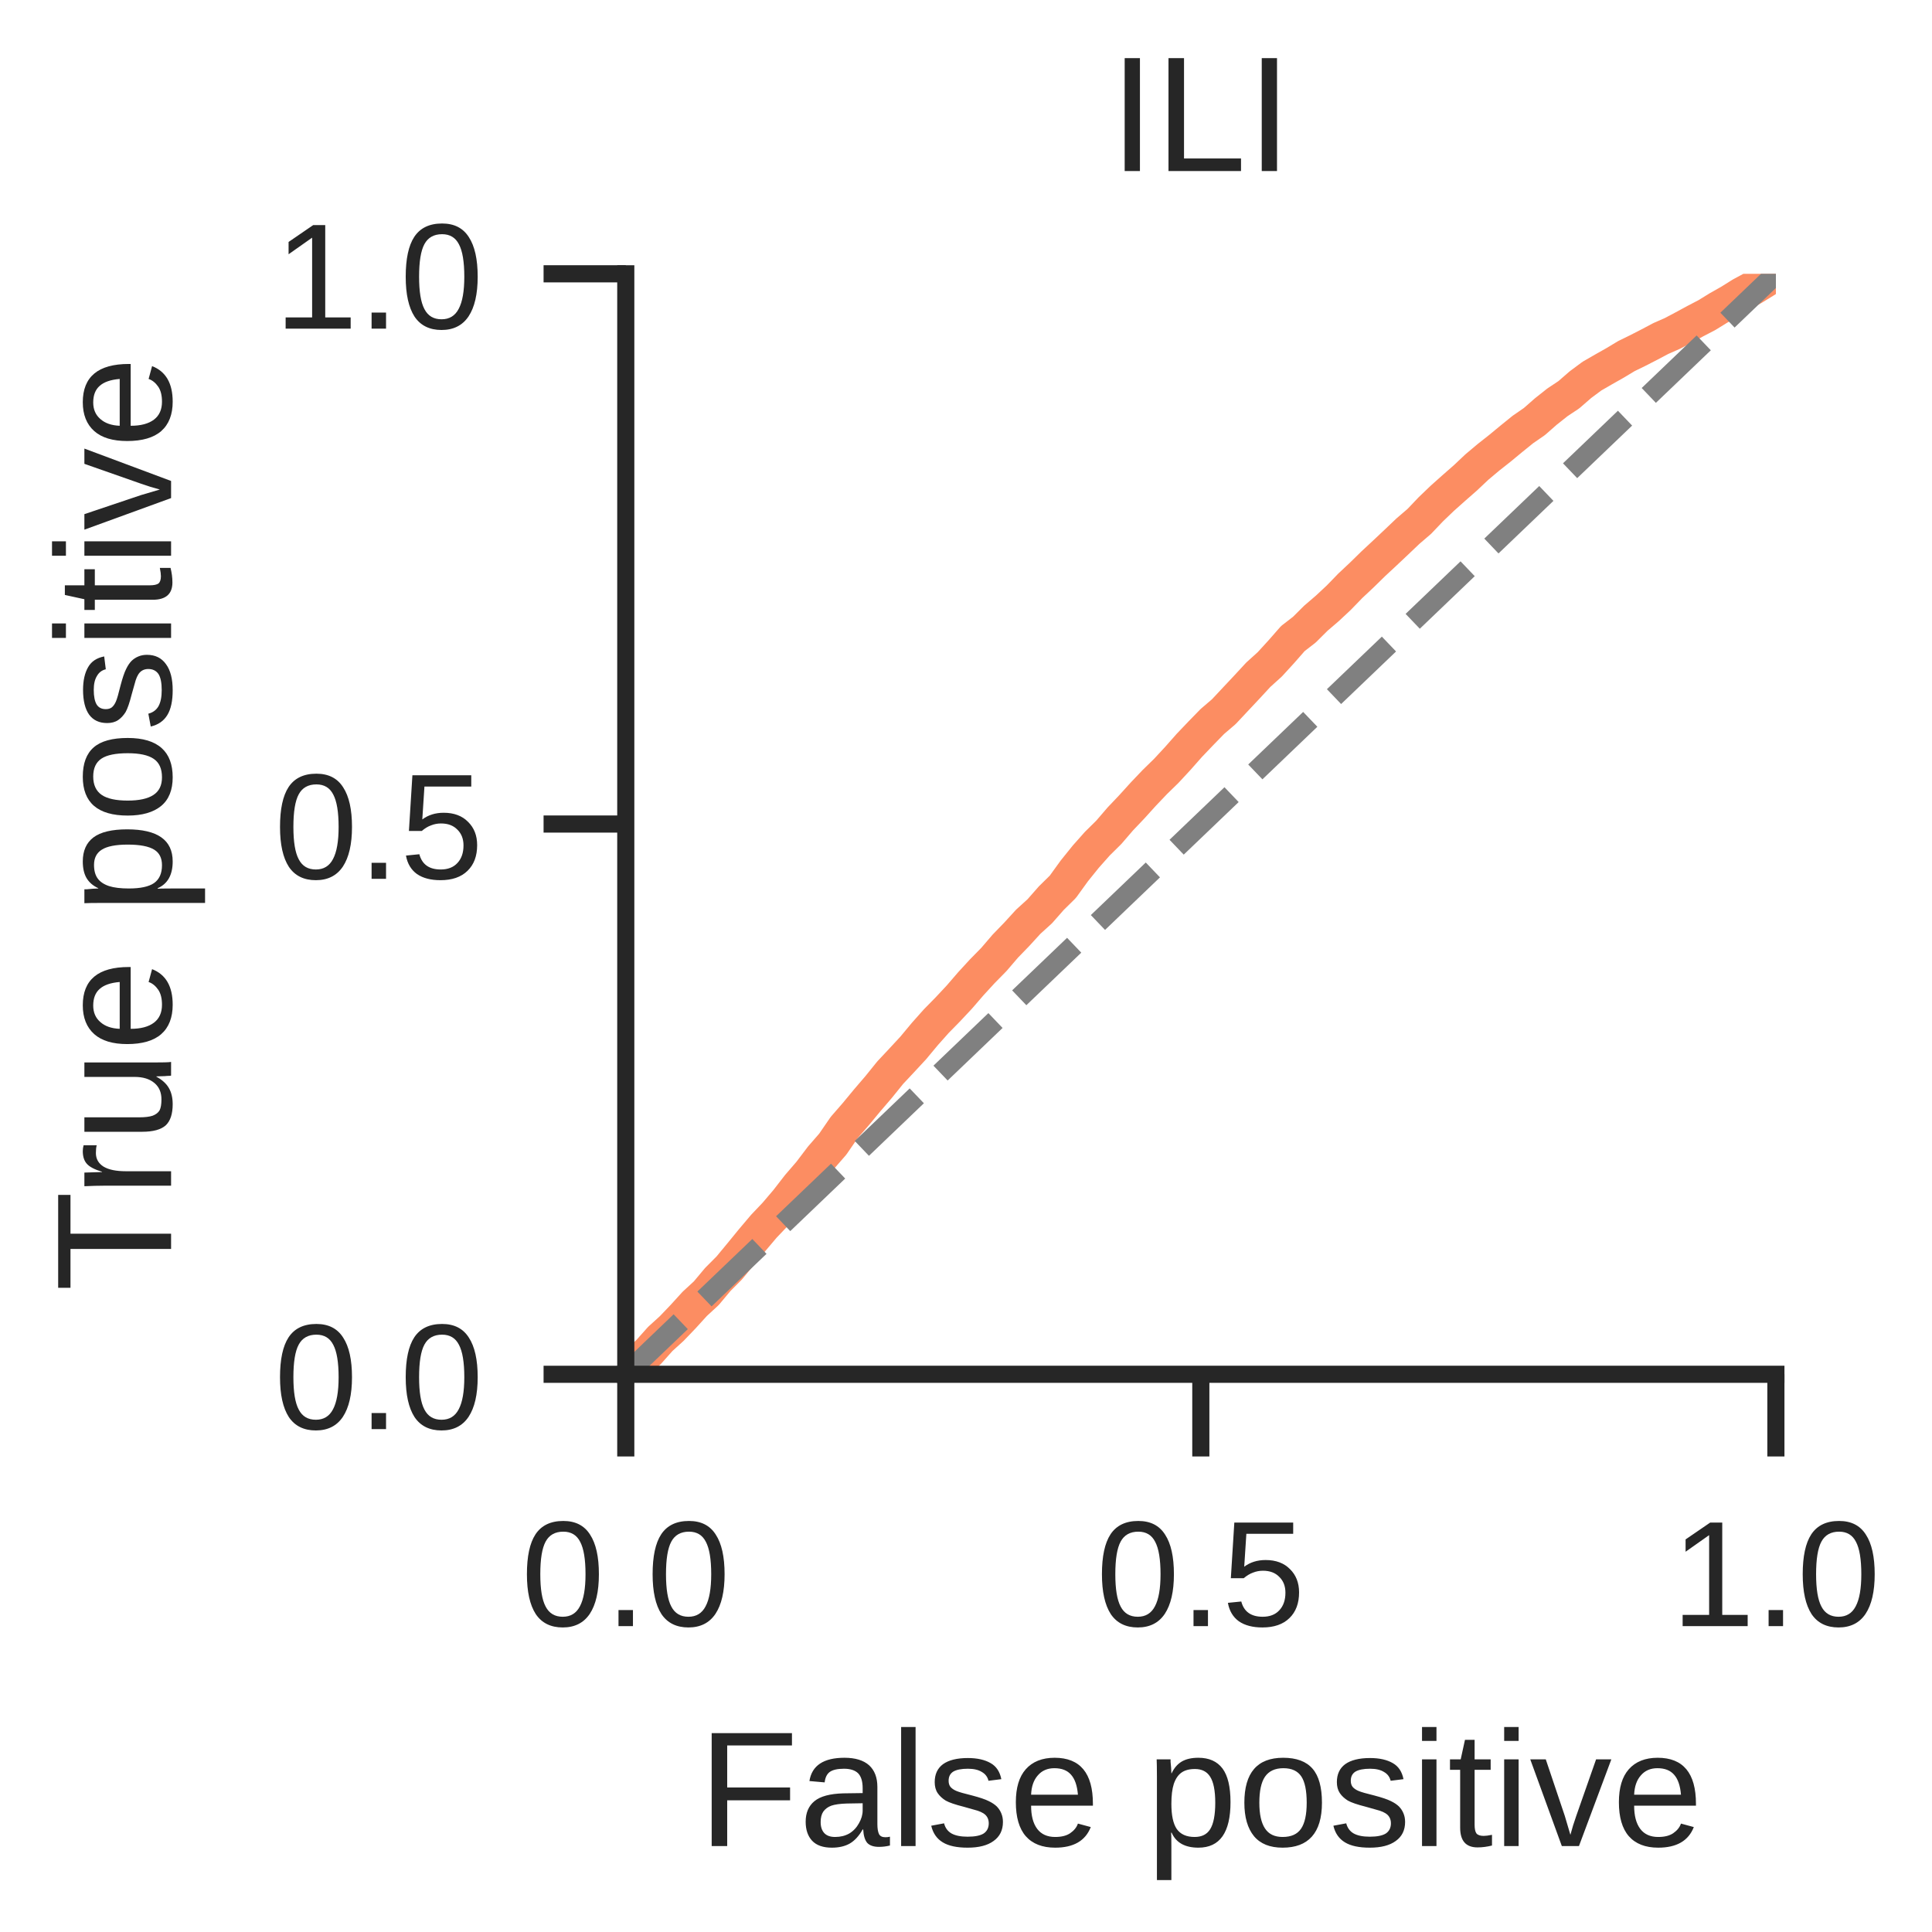
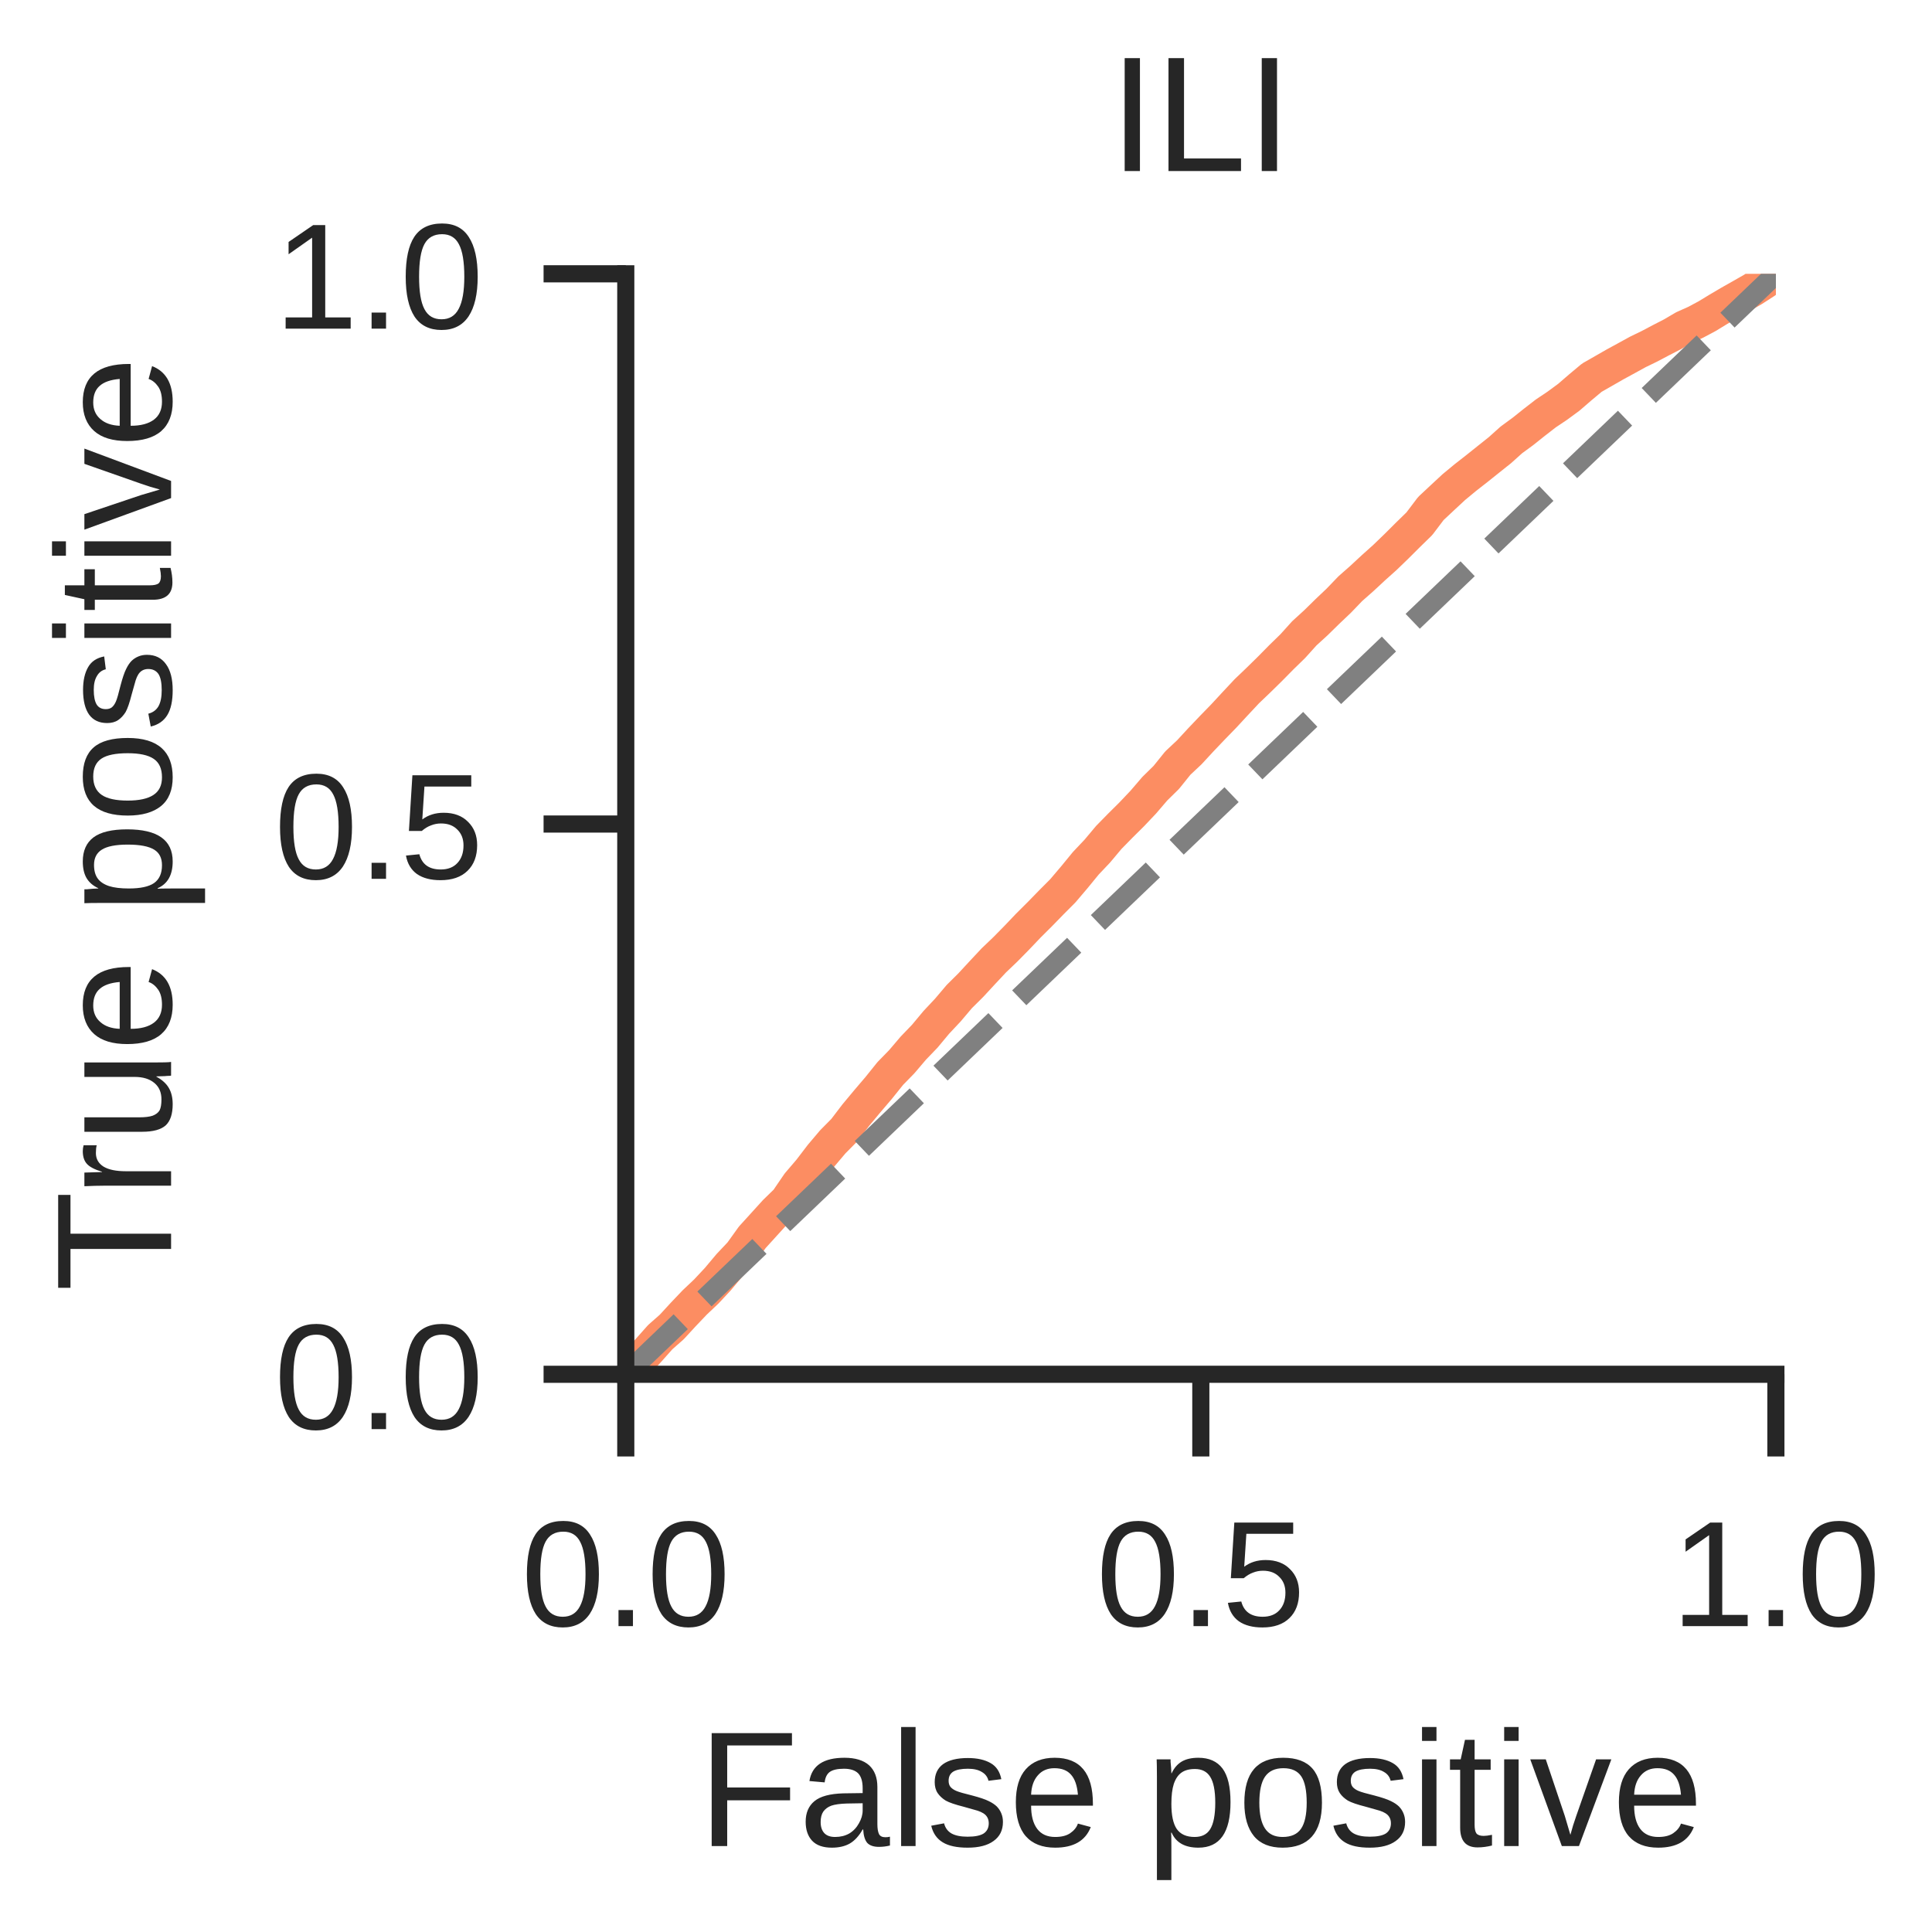
<svg xmlns="http://www.w3.org/2000/svg" xmlns:xlink="http://www.w3.org/1999/xlink" width="112.819pt" height="112.819pt" viewBox="0 0 112.819 112.819" version="1.1">
  <defs>
    <style type="text/css">*{stroke-linejoin: round; stroke-linecap: butt}</style>
  </defs>
  <g id="figure_1">
    <g id="patch_1">
      <path d="M 0 112.819  L 112.819 112.819  L 112.819 0  L 0 0  z " style="fill: #ffffff" />
    </g>
    <g id="axes_1">
      <g id="patch_2">
        <path d="M 36.542 80.251  L 103.703 80.251  L 103.703 15.989  L 36.542 15.989  z " style="fill: #ffffff" />
      </g>
      <g id="matplotlib.axis_1">
        <g id="xtick_1">
          <g id="line2d_1">
            <defs>
-               <path id="m07e0e8084f" d="M 0 0  L 0 4.8  " style="stroke: #262626" />
+               <path id="mc0b1ba3b7b" d="M 0 0  L 0 4.8  " style="stroke: #262626" />
            </defs>
            <g>
-               <use xlink:href="#m07e0e8084f" x="36.542" y="80.251" style="fill: #262626; stroke: #262626" />
+               <use xlink:href="#mc0b1ba3b7b" x="36.542" y="80.251" style="fill: #262626; stroke: #262626" />
            </g>
          </g>
          <g id="text_1">
            <text style="font-size: 8.8px; font-family: 'Arial', 'DejaVu Sans', 'Liberation Sans', 'Bitstream Vera Sans', sans-serif; text-anchor: middle; fill: #262626" x="36.542" y="94.957" transform="rotate(-0 36.54162 94.95733)">0.0</text>
          </g>
        </g>
        <g id="xtick_2">
          <g id="line2d_2">
            <g>
-               <use xlink:href="#m07e0e8084f" x="70.122" y="80.251" style="fill: #262626; stroke: #262626" />
+               <use xlink:href="#mc0b1ba3b7b" x="70.122" y="80.251" style="fill: #262626; stroke: #262626" />
            </g>
          </g>
          <g id="text_2">
            <text style="font-size: 8.8px; font-family: 'Arial', 'DejaVu Sans', 'Liberation Sans', 'Bitstream Vera Sans', sans-serif; text-anchor: middle; fill: #262626" x="70.122" y="94.957" transform="rotate(-0 70.12214 94.95733)">0.5</text>
          </g>
        </g>
        <g id="xtick_3">
          <g id="line2d_3">
            <g>
-               <use xlink:href="#m07e0e8084f" x="103.703" y="80.251" style="fill: #262626; stroke: #262626" />
+               <use xlink:href="#mc0b1ba3b7b" x="103.703" y="80.251" style="fill: #262626; stroke: #262626" />
            </g>
          </g>
          <g id="text_3">
            <text style="font-size: 8.8px; font-family: 'Arial', 'DejaVu Sans', 'Liberation Sans', 'Bitstream Vera Sans', sans-serif; text-anchor: middle; fill: #262626" x="103.703" y="94.957" transform="rotate(-0 103.7027 94.95733)">1.0</text>
          </g>
        </g>
        <g id="text_4">
          <text style="font-size: 9.6px; font-family: 'Arial', 'DejaVu Sans', 'Liberation Sans', 'Bitstream Vera Sans', sans-serif; text-anchor: middle; fill: #262626" x="70.122" y="107.798" transform="rotate(-0 70.12214 107.7983)">False positive</text>
        </g>
      </g>
      <g id="matplotlib.axis_2">
        <g id="ytick_1">
          <g id="line2d_4">
            <defs>
-               <path id="m32acf9abdb" d="M 0 0  L -4.8 0  " style="stroke: #262626" />
+               <path id="mb819508fd2" d="M 0 0  L -4.8 0  " style="stroke: #262626" />
            </defs>
            <g>
-               <use xlink:href="#m32acf9abdb" x="36.542" y="80.251" style="fill: #262626; stroke: #262626" />
+               <use xlink:href="#mb819508fd2" x="36.542" y="80.251" style="fill: #262626; stroke: #262626" />
            </g>
          </g>
          <g id="text_5">
            <text style="font-size: 8.8px; font-family: 'Arial', 'DejaVu Sans', 'Liberation Sans', 'Bitstream Vera Sans', sans-serif; text-anchor: end; fill: #262626" x="28.242" y="83.454" transform="rotate(-0 28.24161 83.45401)">0.0</text>
          </g>
        </g>
        <g id="ytick_2">
          <g id="line2d_5">
            <g>
-               <use xlink:href="#m32acf9abdb" x="36.542" y="48.12" style="fill: #262626; stroke: #262626" />
+               <use xlink:href="#mb819508fd2" x="36.542" y="48.12" style="fill: #262626; stroke: #262626" />
            </g>
          </g>
          <g id="text_6">
            <text style="font-size: 8.8px; font-family: 'Arial', 'DejaVu Sans', 'Liberation Sans', 'Bitstream Vera Sans', sans-serif; text-anchor: end; fill: #262626" x="28.242" y="51.323" transform="rotate(-0 28.24161 51.32332)">0.5</text>
          </g>
        </g>
        <g id="ytick_3">
          <g id="line2d_6">
            <g>
-               <use xlink:href="#m32acf9abdb" x="36.542" y="15.989" style="fill: #262626; stroke: #262626" />
+               <use xlink:href="#mb819508fd2" x="36.542" y="15.989" style="fill: #262626; stroke: #262626" />
            </g>
          </g>
          <g id="text_7">
            <text style="font-size: 8.8px; font-family: 'Arial', 'DejaVu Sans', 'Liberation Sans', 'Bitstream Vera Sans', sans-serif; text-anchor: end; fill: #262626" x="28.242" y="19.193" transform="rotate(-0 28.24161 19.19262)">1.0</text>
          </g>
        </g>
        <g id="text_8">
          <text style="font-size: 9.6px; font-family: 'Arial', 'DejaVu Sans', 'Liberation Sans', 'Bitstream Vera Sans', sans-serif; text-anchor: middle; fill: #262626" x="9.989" y="48.12" transform="rotate(-90 9.989302 48.12)">True positive</text>
        </g>
      </g>
      <g id="FillBetweenPolyCollection_1">
        <defs>
-           <path id="mfeb44775e1" d="M 36.542 -32.568  L 36.542 -32.568  L 37.213 -33.131  L 37.885 -33.645  L 38.556 -34.266  L 39.228 -34.823  L 39.9 -35.429  L 40.571 -36.093  L 41.243 -36.688  L 41.914 -37.441  L 42.586 -38.066  L 43.258 -38.711  L 43.929 -39.5  L 44.601 -40.301  L 45.273 -41.001  L 45.944 -41.718  L 46.616 -42.578  L 47.287 -43.343  L 47.959 -44.226  L 48.631 -45.001  L 49.302 -45.993  L 49.974 -46.773  L 50.645 -47.576  L 51.317 -48.356  L 51.989 -49.178  L 52.66 -49.895  L 53.332 -50.629  L 54.003 -51.434  L 54.675 -52.173  L 55.347 -52.843  L 56.018 -53.558  L 56.69 -54.339  L 57.362 -55.092  L 58.033 -55.775  L 58.705 -56.548  L 59.376 -57.245  L 60.048 -57.978  L 60.72 -58.589  L 61.391 -59.346  L 62.063 -60.015  L 62.734 -60.938  L 63.406 -61.767  L 64.078 -62.51  L 64.749 -63.167  L 65.421 -63.947  L 66.092 -64.66  L 66.764 -65.387  L 67.436 -66.1  L 68.107 -66.756  L 68.779 -67.489  L 69.451 -68.29  L 70.122 -68.99  L 70.794 -69.695  L 71.465 -70.28  L 72.137 -70.988  L 72.809 -71.7  L 73.48 -72.44  L 74.152 -73.056  L 74.823 -73.79  L 75.495 -74.56  L 76.167 -75.084  L 76.838 -75.74  L 77.51 -76.319  L 78.181 -76.931  L 78.853 -77.643  L 79.525 -78.284  L 80.196 -78.933  L 80.868 -79.565  L 81.54 -80.182  L 82.211 -80.809  L 82.883 -81.42  L 83.554 -82.126  L 84.226 -82.791  L 84.898 -83.383  L 85.569 -84.006  L 86.241 -84.677  L 86.912 -85.254  L 87.584 -85.789  L 88.256 -86.346  L 88.927 -86.888  L 89.599 -87.374  L 90.27 -87.991  L 90.942 -88.518  L 91.614 -88.986  L 92.285 -89.713  L 92.957 -90.325  L 93.629 -90.743  L 94.3 -91.125  L 94.972 -91.532  L 95.643 -91.877  L 96.315 -92.235  L 96.987 -92.619  L 97.658 -92.915  L 98.33 -93.353  L 99.001 -93.724  L 99.673 -94.089  L 100.345 -94.611  L 101.016 -94.991  L 101.688 -95.422  L 102.359 -95.784  L 103.031 -96.301  L 103.703 -96.83  L 103.703 -96.83  L 103.703 -96.83  L 103.031 -96.512  L 102.359 -96.202  L 101.688 -95.838  L 101.016 -95.43  L 100.345 -95.053  L 99.673 -94.747  L 99.001 -94.411  L 98.33 -94.055  L 97.658 -93.782  L 96.987 -93.488  L 96.315 -93.159  L 95.643 -92.828  L 94.972 -92.517  L 94.3 -92.115  L 93.629 -91.74  L 92.957 -91.38  L 92.285 -90.992  L 91.614 -90.552  L 90.942 -90.127  L 90.27 -89.587  L 89.599 -89.027  L 88.927 -88.585  L 88.256 -88.043  L 87.584 -87.488  L 86.912 -86.964  L 86.241 -86.412  L 85.569 -85.815  L 84.898 -85.262  L 84.226 -84.657  L 83.554 -84.033  L 82.883 -83.329  L 82.211 -82.786  L 81.54 -82.136  L 80.868 -81.487  L 80.196 -80.869  L 79.525 -80.205  L 78.853 -79.584  L 78.181 -78.909  L 77.51 -78.268  L 76.838 -77.693  L 76.167 -77.015  L 75.495 -76.497  L 74.823 -75.734  L 74.152 -75  L 73.48 -74.4  L 72.809 -73.687  L 72.137 -72.97  L 71.465 -72.242  L 70.794 -71.676  L 70.122 -71.003  L 69.451 -70.296  L 68.779 -69.575  L 68.107 -68.857  L 67.436 -68.204  L 66.764 -67.505  L 66.092 -66.749  L 65.421 -66.049  L 64.749 -65.264  L 64.078 -64.597  L 63.406 -63.825  L 62.734 -62.985  L 62.063 -62.051  L 61.391 -61.399  L 60.72 -60.627  L 60.048 -60.017  L 59.376 -59.28  L 58.705 -58.591  L 58.033 -57.797  L 57.362 -57.114  L 56.69 -56.402  L 56.018 -55.626  L 55.347 -54.907  L 54.675 -54.208  L 54.003 -53.436  L 53.332 -52.627  L 52.66 -51.908  L 51.989 -51.197  L 51.317 -50.353  L 50.645 -49.564  L 49.974 -48.745  L 49.302 -47.98  L 48.631 -47.017  L 47.959 -46.246  L 47.287 -45.354  L 46.616 -44.561  L 45.944 -43.686  L 45.273 -42.828  L 44.601 -42.113  L 43.929 -41.323  L 43.258 -40.471  L 42.586 -39.49  L 41.914 -38.765  L 41.243 -37.913  L 40.571 -37.271  L 39.9 -36.458  L 39.228 -35.661  L 38.556 -34.997  L 37.885 -34.112  L 37.213 -33.38  L 36.542 -32.568  z " />
+           <path id="m1c6f285490" d="M 36.542 -32.568  L 36.542 -32.568  L 37.213 -33.139  L 37.885 -33.76  L 38.556 -34.382  L 39.228 -34.92  L 39.9 -35.548  L 40.571 -36.184  L 41.243 -36.792  L 41.914 -37.474  L 42.586 -38.228  L 43.258 -38.875  L 43.929 -39.68  L 44.601 -40.419  L 45.273 -41.172  L 45.944 -41.802  L 46.616 -42.721  L 47.287 -43.489  L 47.959 -44.348  L 48.631 -45.139  L 49.302 -45.81  L 49.974 -46.712  L 50.645 -47.494  L 51.317 -48.277  L 51.989 -49.084  L 52.66 -49.776  L 53.332 -50.557  L 54.003 -51.272  L 54.675 -52.068  L 55.347 -52.768  L 56.018 -53.578  L 56.69 -54.234  L 57.362 -54.957  L 58.033 -55.655  L 58.705 -56.287  L 59.376 -56.945  L 60.048 -57.657  L 60.72 -58.312  L 61.391 -58.999  L 62.063 -59.675  L 62.734 -60.435  L 63.406 -61.237  L 64.078 -61.96  L 64.749 -62.797  L 65.421 -63.473  L 66.092 -64.129  L 66.764 -64.84  L 67.436 -65.621  L 68.107 -66.29  L 68.779 -67.178  L 69.451 -67.808  L 70.122 -68.541  L 70.794 -69.272  L 71.465 -69.961  L 72.137 -70.706  L 72.809 -71.45  L 73.48 -72.087  L 74.152 -72.747  L 74.823 -73.438  L 75.495 -74.086  L 76.167 -74.859  L 76.838 -75.466  L 77.51 -76.127  L 78.181 -76.776  L 78.853 -77.481  L 79.525 -78.074  L 80.196 -78.697  L 80.868 -79.306  L 81.54 -79.953  L 82.211 -80.639  L 82.883 -81.29  L 83.554 -82.168  L 84.226 -82.828  L 84.898 -83.483  L 85.569 -84.041  L 86.241 -84.592  L 86.912 -85.136  L 87.584 -85.675  L 88.256 -86.282  L 88.927 -86.773  L 89.599 -87.321  L 90.27 -87.871  L 90.942 -88.342  L 91.614 -88.829  L 92.285 -89.553  L 92.957 -90.221  L 93.629 -90.64  L 94.3 -91.029  L 94.972 -91.405  L 95.643 -91.792  L 96.315 -92.129  L 96.987 -92.512  L 97.658 -92.858  L 98.33 -93.332  L 99.001 -93.646  L 99.673 -94.018  L 100.345 -94.534  L 101.016 -94.925  L 101.688 -95.318  L 102.359 -95.704  L 103.031 -96.242  L 103.703 -96.83  L 103.703 -96.83  L 103.703 -96.83  L 103.031 -96.457  L 102.359 -96.125  L 101.688 -95.745  L 101.016 -95.38  L 100.345 -94.981  L 99.673 -94.678  L 99.001 -94.337  L 98.33 -94.05  L 97.658 -93.732  L 96.987 -93.388  L 96.315 -93.061  L 95.643 -92.747  L 94.972 -92.396  L 94.3 -92.038  L 93.629 -91.659  L 92.957 -91.308  L 92.285 -90.853  L 91.614 -90.419  L 90.942 -89.916  L 90.27 -89.487  L 89.599 -88.998  L 88.927 -88.473  L 88.256 -87.98  L 87.584 -87.382  L 86.912 -86.851  L 86.241 -86.319  L 85.569 -85.82  L 84.898 -85.268  L 84.226 -84.676  L 83.554 -84.078  L 82.883 -83.182  L 82.211 -82.521  L 81.54 -81.869  L 80.868 -81.217  L 80.196 -80.623  L 79.525 -80.001  L 78.853 -79.409  L 78.181 -78.713  L 77.51 -78.089  L 76.838 -77.432  L 76.167 -76.815  L 75.495 -76.096  L 74.823 -75.433  L 74.152 -74.763  L 73.48 -74.104  L 72.809 -73.46  L 72.137 -72.768  L 71.465 -72.06  L 70.794 -71.369  L 70.122 -70.69  L 69.451 -69.969  L 68.779 -69.339  L 68.107 -68.558  L 67.436 -67.906  L 66.764 -67.122  L 66.092 -66.413  L 65.421 -65.738  L 64.749 -65.042  L 64.078 -64.277  L 63.406 -63.58  L 62.734 -62.742  L 62.063 -61.924  L 61.391 -61.25  L 60.72 -60.557  L 60.048 -59.873  L 59.376 -59.176  L 58.705 -58.469  L 58.033 -57.817  L 57.362 -57.081  L 56.69 -56.349  L 56.018 -55.671  L 55.347 -54.898  L 54.675 -54.166  L 54.003 -53.347  L 53.332 -52.668  L 52.66 -51.867  L 51.989 -51.184  L 51.317 -50.316  L 50.645 -49.523  L 49.974 -48.694  L 49.302 -47.834  L 48.631 -47.147  L 47.959 -46.349  L 47.287 -45.452  L 46.616 -44.648  L 45.944 -43.597  L 45.273 -42.921  L 44.601 -42.193  L 43.929 -41.453  L 43.258 -40.388  L 42.586 -39.612  L 41.914 -38.765  L 41.243 -38.01  L 40.571 -37.348  L 39.9 -36.574  L 39.228 -35.74  L 38.556 -35.093  L 37.885 -34.205  L 37.213 -33.348  L 36.542 -32.568  z " />
        </defs>
-         <g clip-path="url(#p4ad95c2cd0)">
-           <use xlink:href="#mfeb44775e1" x="0" y="112.819" style="fill: #fc8d62; fill-opacity: 0.2" />
+         <g clip-path="url(#p5e7f0057fb)">
+           <use xlink:href="#m1c6f285490" x="0" y="112.819" style="fill: #fc8d62; fill-opacity: 0.2" />
        </g>
      </g>
      <g id="line2d_7">
-         <path d="M 36.542 80.251  L 37.213 79.563  L 37.885 78.941  L 38.556 78.188  L 39.228 77.577  L 39.9 76.875  L 40.571 76.137  L 41.243 75.518  L 41.914 74.716  L 42.586 74.041  L 43.258 73.228  L 43.929 72.407  L 44.601 71.612  L 45.273 70.905  L 45.944 70.117  L 46.616 69.249  L 47.287 68.47  L 47.959 67.583  L 48.631 66.81  L 49.302 65.833  L 49.974 65.06  L 50.645 64.249  L 51.317 63.465  L 51.989 62.632  L 52.66 61.917  L 53.332 61.191  L 54.003 60.384  L 54.675 59.629  L 55.347 58.944  L 56.018 58.227  L 56.69 57.448  L 57.362 56.716  L 58.033 56.033  L 58.705 55.249  L 59.376 54.556  L 60.048 53.821  L 60.72 53.211  L 61.391 52.447  L 62.063 51.786  L 62.734 50.857  L 63.406 50.023  L 64.078 49.266  L 64.749 48.603  L 65.421 47.821  L 66.092 47.115  L 66.764 46.373  L 67.436 45.667  L 68.107 45.012  L 68.779 44.287  L 69.451 43.526  L 70.122 42.823  L 70.794 42.133  L 71.465 41.558  L 72.137 40.84  L 72.809 40.125  L 73.48 39.399  L 74.152 38.791  L 74.823 38.057  L 75.495 37.29  L 76.167 36.77  L 76.838 36.102  L 77.51 35.526  L 78.181 34.899  L 78.853 34.205  L 79.525 33.575  L 80.196 32.918  L 80.868 32.293  L 81.54 31.66  L 82.211 31.021  L 82.883 30.444  L 83.554 29.739  L 84.226 29.095  L 84.898 28.496  L 85.569 27.908  L 86.241 27.274  L 86.912 26.71  L 87.584 26.18  L 88.256 25.625  L 88.927 25.082  L 89.599 24.618  L 90.27 24.03  L 90.942 23.497  L 91.614 23.05  L 92.285 22.466  L 92.957 21.966  L 93.629 21.578  L 94.3 21.199  L 94.972 20.795  L 95.643 20.467  L 96.315 20.122  L 96.987 19.766  L 97.658 19.471  L 98.33 19.115  L 99.001 18.751  L 99.673 18.401  L 100.345 17.987  L 101.016 17.608  L 101.688 17.188  L 102.359 16.826  L 103.031 16.413  L 103.703 15.989  " clip-path="url(#p4ad95c2cd0)" style="fill: none; stroke: #fc8d62; stroke-width: 2; stroke-linecap: round" />
+         <path d="M 36.542 80.251  L 37.213 79.575  L 37.885 78.836  L 38.556 78.081  L 39.228 77.489  L 39.9 76.758  L 40.571 76.053  L 41.243 75.418  L 41.914 74.7  L 42.586 73.899  L 43.258 73.187  L 43.929 72.252  L 44.601 71.513  L 45.273 70.772  L 45.944 70.119  L 46.616 69.134  L 47.287 68.349  L 47.959 67.47  L 48.631 66.676  L 49.302 65.997  L 49.974 65.116  L 50.645 64.31  L 51.317 63.522  L 51.989 62.685  L 52.66 61.997  L 53.332 61.207  L 54.003 60.509  L 54.675 59.702  L 55.347 58.986  L 56.018 58.194  L 56.69 57.527  L 57.362 56.8  L 58.033 56.083  L 58.705 55.441  L 59.376 54.759  L 60.048 54.053  L 60.72 53.384  L 61.391 52.695  L 62.063 52.02  L 62.734 51.23  L 63.406 50.41  L 64.078 49.7  L 64.749 48.9  L 65.421 48.214  L 66.092 47.548  L 66.764 46.838  L 67.436 46.055  L 68.107 45.395  L 68.779 44.56  L 69.451 43.93  L 70.122 43.203  L 70.794 42.498  L 71.465 41.808  L 72.137 41.082  L 72.809 40.364  L 73.48 39.723  L 74.152 39.064  L 74.823 38.383  L 75.495 37.728  L 76.167 36.982  L 76.838 36.37  L 77.51 35.711  L 78.181 35.074  L 78.853 34.374  L 79.525 33.782  L 80.196 33.159  L 80.868 32.557  L 81.54 31.908  L 82.211 31.239  L 82.883 30.583  L 83.554 29.696  L 84.226 29.067  L 84.898 28.443  L 85.569 27.888  L 86.241 27.363  L 86.912 26.826  L 87.584 26.291  L 88.256 25.688  L 88.927 25.196  L 89.599 24.66  L 90.27 24.14  L 90.942 23.69  L 91.614 23.195  L 92.285 22.616  L 92.957 22.054  L 93.629 21.67  L 94.3 21.285  L 94.972 20.919  L 95.643 20.55  L 96.315 20.224  L 96.987 19.869  L 97.658 19.524  L 98.33 19.128  L 99.001 18.828  L 99.673 18.471  L 100.345 18.062  L 101.016 17.667  L 101.688 17.287  L 102.359 16.904  L 103.031 16.47  L 103.703 15.989  " clip-path="url(#p5e7f0057fb)" style="fill: none; stroke: #fc8d62; stroke-width: 2; stroke-linecap: round" />
      </g>
      <g id="line2d_8">
-         <path d="M 36.542 80.251  L 103.703 15.989  " clip-path="url(#p4ad95c2cd0)" style="fill: none; stroke-dasharray: 4.44,1.92; stroke-dashoffset: 0; stroke: #808080; stroke-width: 1.2" />
+         <path d="M 36.542 80.251  L 103.703 15.989  " clip-path="url(#p5e7f0057fb)" style="fill: none; stroke-dasharray: 4.44,1.92; stroke-dashoffset: 0; stroke: #808080; stroke-width: 1.2" />
      </g>
      <g id="patch_3">
        <path d="M 36.542 80.251  L 36.542 15.989  " style="fill: none; stroke: #262626; stroke-linejoin: miter; stroke-linecap: square" />
      </g>
      <g id="patch_4">
        <path d="M 36.542 80.251  L 103.703 80.251  " style="fill: none; stroke: #262626; stroke-linejoin: miter; stroke-linecap: square" />
      </g>
      <g id="text_9">
        <text style="font-size: 9.6px; font-family: 'Arial', 'DejaVu Sans', 'Liberation Sans', 'Bitstream Vera Sans', sans-serif; text-anchor: middle; fill: #262626" x="70.122" y="9.989" transform="rotate(-0 70.12214 9.989303)">ILI</text>
      </g>
      <g id="legend_1" />
    </g>
  </g>
  <defs>
-     <clipPath id="p4ad95c2cd0">
+     <clipPath id="p5e7f0057fb">
      <rect x="36.542" y="15.989" width="67.161" height="64.261" />
    </clipPath>
  </defs>
</svg>
